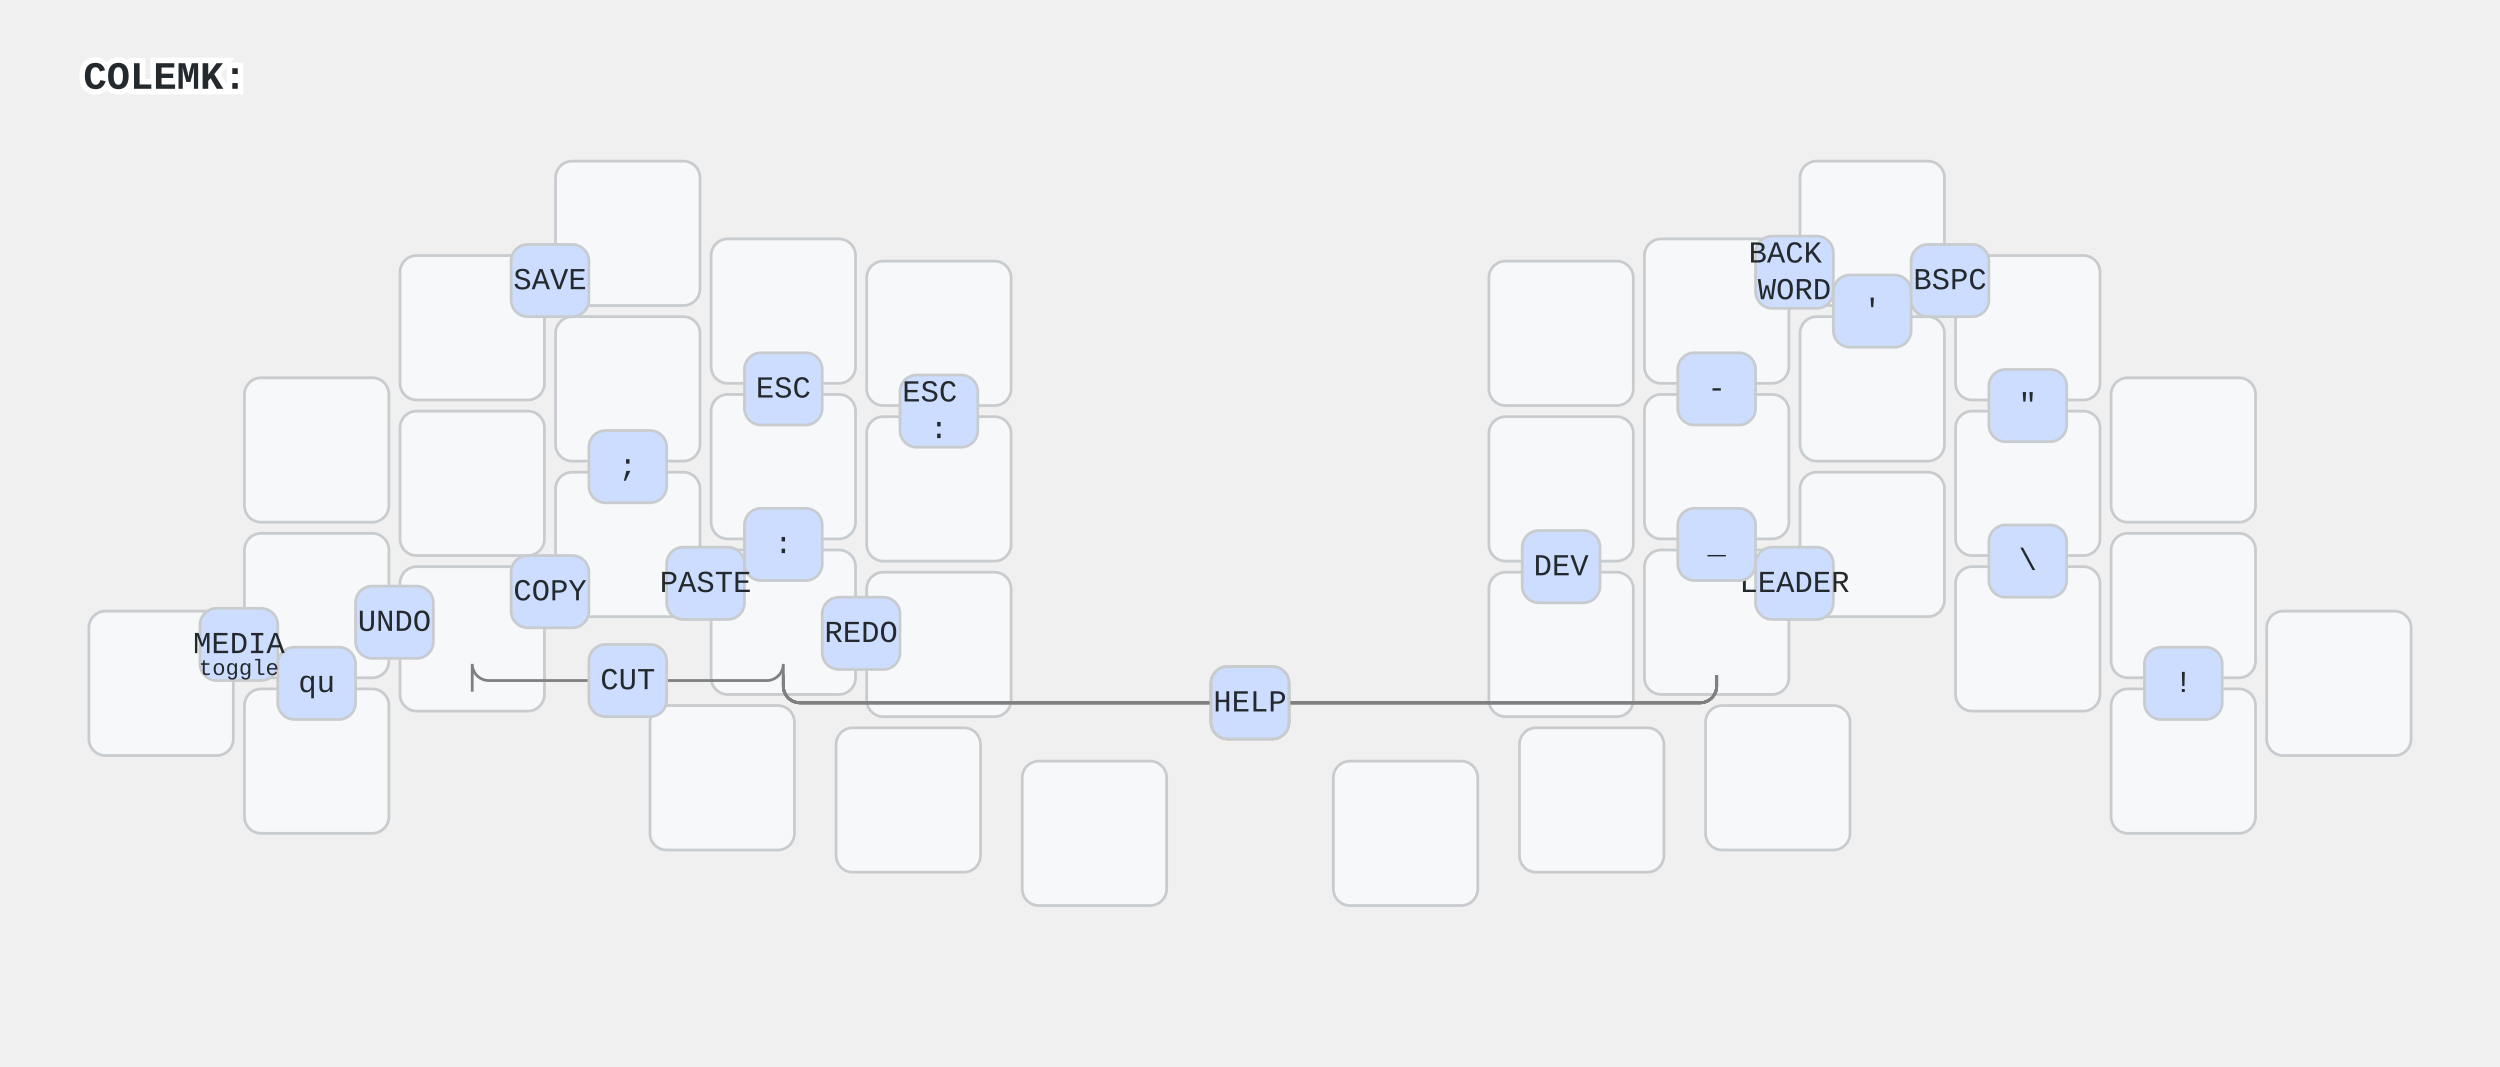
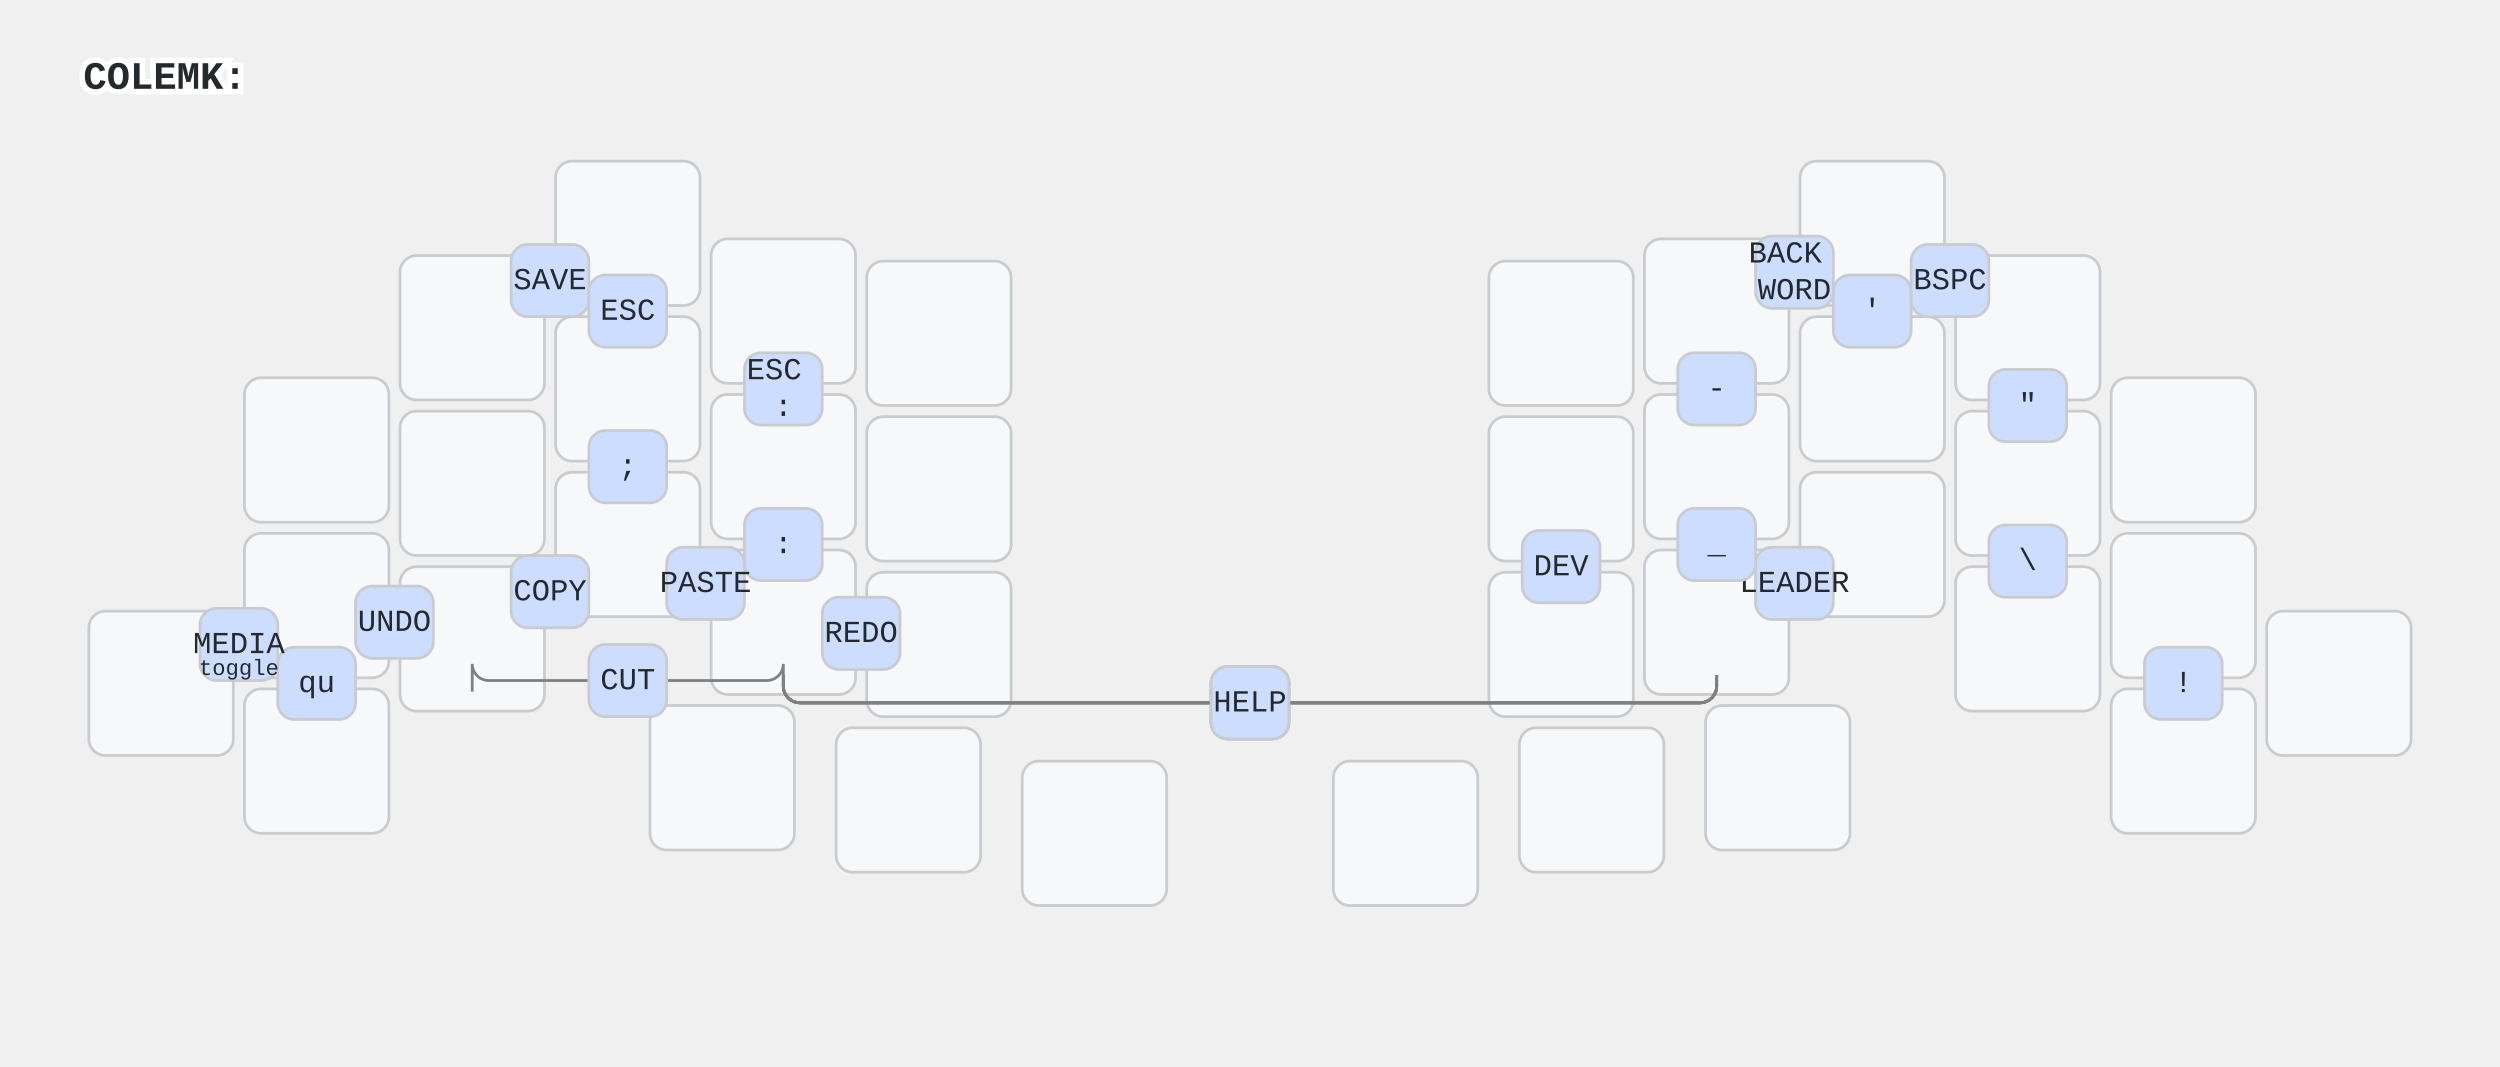
<svg xmlns="http://www.w3.org/2000/svg" width="900" height="384" viewBox="0 0 900 384" class="keymap">
  <defs>/* start glyphs */
<svg id="mdi:arrow-down-bold">
      <svg id="mdi-arrow-down-bold" viewBox="0 0 24 24">
        <path d="M9,4H15V12H19.84L12,19.84L4.16,12H9V4Z" />
      </svg>
    </svg>
    <svg id="mdi:arrow-left-bold">
      <svg id="mdi-arrow-left-bold" viewBox="0 0 24 24">
        <path d="M20,9V15H12V19.84L4.16,12L12,4.16V9H20Z" />
      </svg>
    </svg>
    <svg id="mdi:arrow-right-bold">
      <svg id="mdi-arrow-right-bold" viewBox="0 0 24 24">
        <path d="M4,15V9H12V4.16L19.84,12L12,19.84V15H4Z" />
      </svg>
    </svg>
    <svg id="mdi:arrow-up-bold">
      <svg id="mdi-arrow-up-bold" viewBox="0 0 24 24">
        <path d="M15,20H9V12H4.16L12,4.16L19.84,12H15V20Z" />
      </svg>
    </svg>
    <svg id="mdi:menu-down">
      <svg id="mdi-menu-down" viewBox="0 0 24 24">
        <path d="M7,10L12,15L17,10H7Z" />
      </svg>
    </svg>
    <svg id="mdi:menu-left">
      <svg id="mdi-menu-left" viewBox="0 0 24 24">
        <path d="M14,7L9,12L14,17V7Z" />
      </svg>
    </svg>
    <svg id="mdi:menu-right">
      <svg id="mdi-menu-right" viewBox="0 0 24 24">
        <path d="M10,17L15,12L10,7V17Z" />
      </svg>
    </svg>
    <svg id="mdi:menu-up">
      <svg id="mdi-menu-up" viewBox="0 0 24 24">
        <path d="M7,15L12,10L17,15H7Z" />
      </svg>
    </svg>
    <svg id="mdi:mouse-left-click-outline">
      <svg id="mdi-mouse-left-click-outline" viewBox="0 0 24 24">
        <path d="M13 9V1.07C13.7 1.16 14.37 1.33 15 1.59C17.33 2.53 19.11 4.53 19.75 7C19.91 7.64 20 8.31 20 9H13M17.66 7C17.18 5.65 16.23 4.5 15 3.81V7H17.66M6 15V13H18V15C18 16.59 17.37 18.12 16.24 19.24C15.12 20.37 13.59 21 12 21C10.41 21 8.88 20.37 7.76 19.24C6.63 18.12 6 16.59 6 15M4 15C4 17.12 4.84 19.16 6.34 20.66C7.84 22.16 9.88 23 12 23C14.12 23 16.16 22.16 17.66 20.66C19.16 19.16 20 17.12 20 15V11H4V15M11 9V1.07C7.06 1.56 4 4.92 4 9H11Z" />
      </svg>
    </svg>
    <svg id="mdi:mouse-right-click-outline">
      <svg id="mdi-mouse-right-click-outline" viewBox="0 0 24 24">
        <path d="M13 9V1.07C16.94 1.56 20 4.92 20 9H13M11 9V1.07C10.3 1.16 9.63 1.33 9 1.59C6.67 2.53 4.89 4.53 4.25 7C4.09 7.64 4 8.31 4 9H11M6.34 7C6.82 5.65 7.78 4.5 9 3.81V7H6.34M6 15V13H18V15C18 16.59 17.37 18.12 16.24 19.24C15.12 20.37 13.59 21 12 21C10.41 21 8.88 20.37 7.76 19.24C6.63 18.12 6 16.59 6 15M4 15C4 17.12 4.84 19.16 6.34 20.66C7.84 22.16 9.88 23 12 23C14.12 23 16.16 22.16 17.66 20.66C19.16 19.16 20 17.12 20 15V11H4V15Z" />
      </svg>
    </svg>
    <svg id="mdi:mouse-scroll-wheel">
      <svg id="mdi-mouse-scroll-wheel" viewBox="0 0 24 24">
        <path d="M11 1.07C7.05 1.56 4 4.92 4 9H11V7.73C10.4 7.39 10 6.74 10 6V4C10 3.26 10.4 2.61 11 2.27V1.07M13 9V7.73C13.6 7.39 14 6.74 14 6V4C14 3.26 13.6 2.61 13 2.27V1.07C16.94 1.56 20 4.92 20 9H13M4 15C4 17.12 4.84 19.16 6.34 20.66C7.84 22.16 9.88 23 12 23C14.12 23 16.16 22.16 17.66 20.66C19.16 19.16 20 17.12 20 15V11H4V15M13 6V4C13 3.45 12.55 3 12 3C11.45 3 11 3.45 11 4V6C11 6.55 11.45 7 12 7C12.55 7 13 6.55 13 6Z" />
      </svg>
    </svg>
  </defs>/* end glyphs */
<style>/* inherit to force styles through use tags */
svg path {
    fill: inherit;
}

/* font and background color specifications */
svg.keymap {
    font-family: SFMono-Regular,Consolas,Liberation Mono,Menlo,monospace;
    font-size: 14px;
    font-kerning: normal;
    text-rendering: optimizeLegibility;
    fill: #24292e;
}

/* default key styling */
rect.key {
    fill: #f6f8fa;
}

rect.key, rect.combo {
    stroke: #c9cccf;
    stroke-width: 1;
}

/* default key side styling, only used is draw_key_sides is set */
rect.side {
    filter: brightness(90%);
}

/* color accent for combo boxes */
rect.combo, rect.combo-separate {
    fill: #cdf;
}

/* color accent for held keys */
rect.held, rect.combo.held {
    fill: #fdd;
}

/* color accent for ghost (optional) keys */
rect.ghost, rect.combo.ghost {
    stroke-dasharray: 4, 4;
    stroke-width: 2;
}

text {
    text-anchor: middle;
    dominant-baseline: middle;
}

/* styling for layer labels */
text.label {
    font-weight: bold;
    text-anchor: start;
    stroke: white;
    stroke-width: 4;
    paint-order: stroke;
}

/* styling for optional footer */
text.footer {
    text-anchor: end;
    dominant-baseline: auto;
    stroke: white;
    stroke-width: 4;
    paint-order: stroke;
}

- /* styling for combo tap, and key hold/shifted label text */
- text.combo, text.hold, text.shifted {
+ /* styling for combo tap, and key non-tap label text */
+ text.combo, text.hold, text.shifted, text.left, text.right {
    font-size: 11px;
}

text.hold {
    text-anchor: middle;
    dominant-baseline: auto;
}

text.shifted {
    text-anchor: middle;
    dominant-baseline: hanging;
}

+ text.left {
+     text-anchor: start;
+ }
+ 
+ text.right {
+     text-anchor: end;
+ }
+ 
text.layer-activator {
    text-decoration: underline;
}

/* styling for hold/shifted label text in combo box */
- text.combo.hold, text.combo.shifted {
+ text.combo.hold, text.combo.shifted, text.combo.left, text.combo.right {
    font-size: 8px;
}

/* lighter symbol for transparent keys */
text.trans {
    fill: #7b7e81;
}

/* styling for combo dendrons */
path.combo {
    stroke-width: 1;
    stroke: gray;
    fill: none;
}

/* Start Tabler Icons Cleanup */
/* cannot use height/width with glyphs */
.icon-tabler &gt; path {
    fill: inherit;
    stroke: inherit;
    stroke-width: 2;
}
/* hide tabler's default box */
.icon-tabler &gt; path[stroke="none"][fill="none"] {
    visibility: hidden;
}
/* End Tabler Icons Cleanup */
</style>
  <g transform="translate(30, 0)" class="layer-COLEMK">
    <text x="0" y="28" class="label" id="COLEMK">COLEMK:</text>
    <g transform="translate(0, 56)">
      <g transform="translate(84, 106)" class="key keypos-0">
        <rect rx="6" ry="6" x="-26" y="-26" width="52" height="52" class="key" />
      </g>
      <g transform="translate(140, 62)" class="key keypos-1">
        <rect rx="6" ry="6" x="-26" y="-26" width="52" height="52" class="key" />
      </g>
      <g transform="translate(196, 28)" class="key keypos-2">
        <rect rx="6" ry="6" x="-26" y="-26" width="52" height="52" class="key" />
      </g>
      <g transform="translate(252, 56)" class="key keypos-3">
        <rect rx="6" ry="6" x="-26" y="-26" width="52" height="52" class="key" />
      </g>
      <g transform="translate(308, 64)" class="key keypos-4">
        <rect rx="6" ry="6" x="-26" y="-26" width="52" height="52" class="key" />
      </g>
      <g transform="translate(532, 64)" class="key keypos-5">
        <rect rx="6" ry="6" x="-26" y="-26" width="52" height="52" class="key" />
      </g>
      <g transform="translate(588, 56)" class="key keypos-6">
        <rect rx="6" ry="6" x="-26" y="-26" width="52" height="52" class="key" />
      </g>
      <g transform="translate(644, 28)" class="key keypos-7">
        <rect rx="6" ry="6" x="-26" y="-26" width="52" height="52" class="key" />
      </g>
      <g transform="translate(700, 62)" class="key keypos-8">
        <rect rx="6" ry="6" x="-26" y="-26" width="52" height="52" class="key" />
      </g>
      <g transform="translate(756, 106)" class="key keypos-9">
        <rect rx="6" ry="6" x="-26" y="-26" width="52" height="52" class="key" />
      </g>
      <g transform="translate(84, 162)" class="key keypos-10">
        <rect rx="6" ry="6" x="-26" y="-26" width="52" height="52" class="key" />
      </g>
      <g transform="translate(140, 118)" class="key keypos-11">
        <rect rx="6" ry="6" x="-26" y="-26" width="52" height="52" class="key" />
      </g>
      <g transform="translate(196, 84)" class="key keypos-12">
        <rect rx="6" ry="6" x="-26" y="-26" width="52" height="52" class="key" />
      </g>
      <g transform="translate(252, 112)" class="key keypos-13">
        <rect rx="6" ry="6" x="-26" y="-26" width="52" height="52" class="key" />
      </g>
      <g transform="translate(308, 120)" class="key keypos-14">
        <rect rx="6" ry="6" x="-26" y="-26" width="52" height="52" class="key" />
      </g>
      <g transform="translate(532, 120)" class="key keypos-15">
        <rect rx="6" ry="6" x="-26" y="-26" width="52" height="52" class="key" />
      </g>
      <g transform="translate(588, 112)" class="key keypos-16">
        <rect rx="6" ry="6" x="-26" y="-26" width="52" height="52" class="key" />
      </g>
      <g transform="translate(644, 84)" class="key keypos-17">
        <rect rx="6" ry="6" x="-26" y="-26" width="52" height="52" class="key" />
      </g>
      <g transform="translate(700, 118)" class="key keypos-18">
        <rect rx="6" ry="6" x="-26" y="-26" width="52" height="52" class="key" />
      </g>
      <g transform="translate(756, 162)" class="key keypos-19">
        <rect rx="6" ry="6" x="-26" y="-26" width="52" height="52" class="key" />
      </g>
      <g transform="translate(28, 190)" class="key keypos-20">
        <rect rx="6" ry="6" x="-26" y="-26" width="52" height="52" class="key" />
      </g>
      <g transform="translate(84, 218)" class="key keypos-21">
        <rect rx="6" ry="6" x="-26" y="-26" width="52" height="52" class="key" />
      </g>
      <g transform="translate(140, 174)" class="key keypos-22">
        <rect rx="6" ry="6" x="-26" y="-26" width="52" height="52" class="key" />
      </g>
      <g transform="translate(196, 140)" class="key keypos-23">
        <rect rx="6" ry="6" x="-26" y="-26" width="52" height="52" class="key" />
      </g>
      <g transform="translate(252, 168)" class="key keypos-24">
        <rect rx="6" ry="6" x="-26" y="-26" width="52" height="52" class="key" />
      </g>
      <g transform="translate(308, 176)" class="key keypos-25">
        <rect rx="6" ry="6" x="-26" y="-26" width="52" height="52" class="key" />
      </g>
      <g transform="translate(532, 176)" class="key keypos-26">
        <rect rx="6" ry="6" x="-26" y="-26" width="52" height="52" class="key" />
      </g>
      <g transform="translate(588, 168)" class="key keypos-27">
        <rect rx="6" ry="6" x="-26" y="-26" width="52" height="52" class="key" />
      </g>
      <g transform="translate(644, 140)" class="key keypos-28">
        <rect rx="6" ry="6" x="-26" y="-26" width="52" height="52" class="key" />
      </g>
      <g transform="translate(700, 174)" class="key keypos-29">
        <rect rx="6" ry="6" x="-26" y="-26" width="52" height="52" class="key" />
      </g>
      <g transform="translate(756, 218)" class="key keypos-30">
        <rect rx="6" ry="6" x="-26" y="-26" width="52" height="52" class="key" />
      </g>
      <g transform="translate(812, 190)" class="key keypos-31">
        <rect rx="6" ry="6" x="-26" y="-26" width="52" height="52" class="key" />
      </g>
      <g transform="translate(230, 224)" class="key keypos-32">
        <rect rx="6" ry="6" x="-26" y="-26" width="52" height="52" class="key" />
      </g>
      <g transform="translate(297, 232)" class="key keypos-33">
        <rect rx="6" ry="6" x="-26" y="-26" width="52" height="52" class="key" />
      </g>
      <g transform="translate(364, 244)" class="key keypos-34">
        <rect rx="6" ry="6" x="-26" y="-26" width="52" height="52" class="key" />
      </g>
      <g transform="translate(476, 244)" class="key keypos-35">
        <rect rx="6" ry="6" x="-26" y="-26" width="52" height="52" class="key" />
      </g>
      <g transform="translate(543, 232)" class="key keypos-36">
        <rect rx="6" ry="6" x="-26" y="-26" width="52" height="52" class="key" />
      </g>
      <g transform="translate(610, 224)" class="key keypos-37">
        <rect rx="6" ry="6" x="-26" y="-26" width="52" height="52" class="key" />
      </g>
      <g class="combo combopos-0">
        <rect rx="6" ry="6" x="602" y="141" width="28" height="26" class="combo" />
        <text x="616" y="154" class="combo tap">LEADER</text>
      </g>
      <g class="combo combopos-1">
        <rect rx="6" ry="6" x="518" y="135" width="28" height="26" class="combo" />
        <text x="532" y="148" class="combo tap">DEV</text>
      </g>
      <g class="combo combopos-2">
        <rect rx="6" ry="6" x="70" y="177" width="28" height="26" class="combo" />
        <text x="84" y="190" class="combo tap">qu</text>
      </g>
      <g class="combo combopos-3">
        <rect rx="6" ry="6" x="574" y="127" width="28" height="26" class="combo" />
        <text x="588" y="140" class="combo tap">_</text>
      </g>
      <g class="combo combopos-4">
        <rect rx="6" ry="6" x="574" y="71" width="28" height="26" class="combo" />
        <text x="588" y="84" class="combo tap">-</text>
      </g>
      <g class="combo combopos-5">
        <rect rx="6" ry="6" x="630" y="43" width="28" height="26" class="combo" />
        <text x="644" y="56" class="combo tap">'</text>
      </g>
      <g class="combo combopos-6">
        <rect rx="6" ry="6" x="686" y="77" width="28" height="26" class="combo" />
        <text x="700" y="90" class="combo tap">"</text>
      </g>
      <g class="combo combopos-7">
        <rect rx="6" ry="6" x="238" y="127" width="28" height="26" class="combo" />
        <text x="252" y="140" class="combo tap">:</text>
      </g>
      <g class="combo combopos-8">
        <rect rx="6" ry="6" x="182" y="99" width="28" height="26" class="combo" />
        <text x="196" y="112" class="combo tap">;</text>
      </g>
      <g class="combo combopos-9">
        <rect rx="6" ry="6" x="742" y="177" width="28" height="26" class="combo" />
        <text x="756" y="190" class="combo tap">!</text>
      </g>
      <g class="combo combopos-10">
        <rect rx="6" ry="6" x="686" y="133" width="28" height="26" class="combo" />
        <text x="700" y="146" class="combo tap">\</text>
      </g>
      <g class="combo combopos-11">
        <rect rx="6" ry="6" x="602" y="29" width="28" height="26" class="combo" />
        <text x="616" y="42" class="combo tap">
          <tspan x="616" dy="-0.6em">BACK</tspan>
          <tspan x="616" dy="1.2em">WORD</tspan>
        </text>
      </g>
      <g class="combo combopos-12">
        <rect rx="6" ry="6" x="658" y="32" width="28" height="26" class="combo" />
        <text x="672" y="45" class="combo tap">BSPC</text>
      </g>
      <g class="combo combopos-13">
-         <rect rx="6" ry="6" x="238" y="71" width="28" height="26" class="combo" />
-         <text x="252" y="84" class="combo tap">ESC</text>
-       </g>
-       <g class="combo combopos-14">
        <rect rx="6" ry="6" x="154" y="32" width="28" height="26" class="combo" />
        <text x="168" y="45" class="combo tap">SAVE</text>
      </g>
-       <g class="combo combopos-15">
+       <g class="combo combopos-14">
        <rect rx="6" ry="6" x="154" y="144" width="28" height="26" class="combo" />
        <text x="168" y="157" class="combo tap">COPY</text>
      </g>
-       <g class="combo combopos-16">
+       <g class="combo combopos-15">
        <rect rx="6" ry="6" x="210" y="141" width="28" height="26" class="combo" />
        <text x="224" y="154" class="combo tap">PASTE</text>
      </g>
-       <g class="combo combopos-17">
+       <g class="combo combopos-16">
        <path d="M196,189 h-50 a6.0,6.0 0 0 1 -6.0,-6.0 v10" class="combo" />
        <path d="M196,189 h50 a6.0,6.0 0 0 0 6.0,-6.0 v4" class="combo" />
        <rect rx="6" ry="6" x="182" y="176" width="28" height="26" class="combo" />
        <text x="196" y="189" class="combo tap">CUT</text>
      </g>
-       <g class="combo combopos-18">
+       <g class="combo combopos-17">
        <rect rx="6" ry="6" x="266" y="159" width="28" height="26" class="combo" />
        <text x="280" y="172" class="combo tap">REDO</text>
      </g>
+       <g class="combo combopos-18">
+         <rect rx="6" ry="6" x="182" y="43" width="28" height="26" class="combo" />
+         <text x="196" y="56" class="combo tap">ESC</text>
+       </g>
      <g class="combo combopos-19">
-         <rect rx="6" ry="6" x="294" y="79" width="28" height="26" class="combo" />
-         <text x="308" y="92" class="combo tap">
-           <tspan x="308" dy="-0.6em">ESC</tspan>
-           <tspan x="308" dy="1.2em">:</tspan>
+         <rect rx="6" ry="6" x="238" y="71" width="28" height="26" class="combo" />
+         <text x="252" y="84" class="combo tap">
+           <tspan x="252" dy="-0.6em">ESC</tspan>
+           <tspan x="252" dy="1.2em">:</tspan>
        </text>
      </g>
      <g class="combo combopos-20">
        <path d="M420,197 h-162 a6.0,6.0 0 0 1 -6.0,-6.0 v-4" class="combo" />
        <path d="M420,197 h162 a6.0,6.0 0 0 0 6.0,-6.0 v-4" class="combo" />
        <rect rx="6" ry="6" x="406" y="184" width="28" height="26" class="combo" />
        <text x="420" y="197" class="combo tap">HELP</text>
      </g>
      <g class="combo combopos-21">
        <path d="M420,197 h-162 a6.0,6.0 0 0 1 -6.0,-6.0 v-4" class="combo" />
        <path d="M420,197 h162 a6.0,6.0 0 0 0 6.0,-6.0 v-4" class="combo" />
        <rect rx="6" ry="6" x="406" y="184" width="28" height="26" class="combo" />
        <text x="420" y="197" class="combo tap">HELP</text>
      </g>
      <g class="combo combopos-22">
        <path d="M420,197 h-162 a6.0,6.0 0 0 1 -6.0,-6.0 v-4" class="combo" />
        <path d="M420,197 h162 a6.0,6.0 0 0 0 6.0,-6.0 v-4" class="combo" />
        <rect rx="6" ry="6" x="406" y="184" width="28" height="26" class="combo" />
        <text x="420" y="197" class="combo tap">HELP</text>
      </g>
      <g class="combo combopos-23">
        <path d="M420,197 h-162 a6.0,6.0 0 0 1 -6.0,-6.0 v-4" class="combo" />
        <path d="M420,197 h162 a6.0,6.0 0 0 0 6.0,-6.0 v-4" class="combo" />
        <rect rx="6" ry="6" x="406" y="184" width="28" height="26" class="combo" />
        <text x="420" y="197" class="combo tap">HELP</text>
      </g>
      <g class="combo combopos-24">
        <path d="M420,197 h-162 a6.0,6.0 0 0 1 -6.0,-6.0 v-4" class="combo" />
        <path d="M420,197 h162 a6.0,6.0 0 0 0 6.0,-6.0 v-4" class="combo" />
        <rect rx="6" ry="6" x="406" y="184" width="28" height="26" class="combo" />
        <text x="420" y="197" class="combo tap">HELP</text>
      </g>
      <g class="combo combopos-25">
        <path d="M420,197 h-162 a6.0,6.0 0 0 1 -6.0,-6.0 v-4" class="combo" />
        <path d="M420,197 h162 a6.0,6.0 0 0 0 6.0,-6.0 v-4" class="combo" />
        <rect rx="6" ry="6" x="406" y="184" width="28" height="26" class="combo" />
        <text x="420" y="197" class="combo tap">HELP</text>
      </g>
      <g class="combo combopos-26">
        <rect rx="6" ry="6" x="42" y="163" width="28" height="26" class="combo" />
        <text x="56" y="176" class="combo tap">MEDIA</text>
        <text x="56" y="187" class="combo hold">toggle</text>
      </g>
      <g class="combo combopos-27">
        <rect rx="6" ry="6" x="98" y="155" width="28" height="26" class="combo" />
        <text x="112" y="168" class="combo tap">UNDO</text>
      </g>
    </g>
  </g>
</svg>
